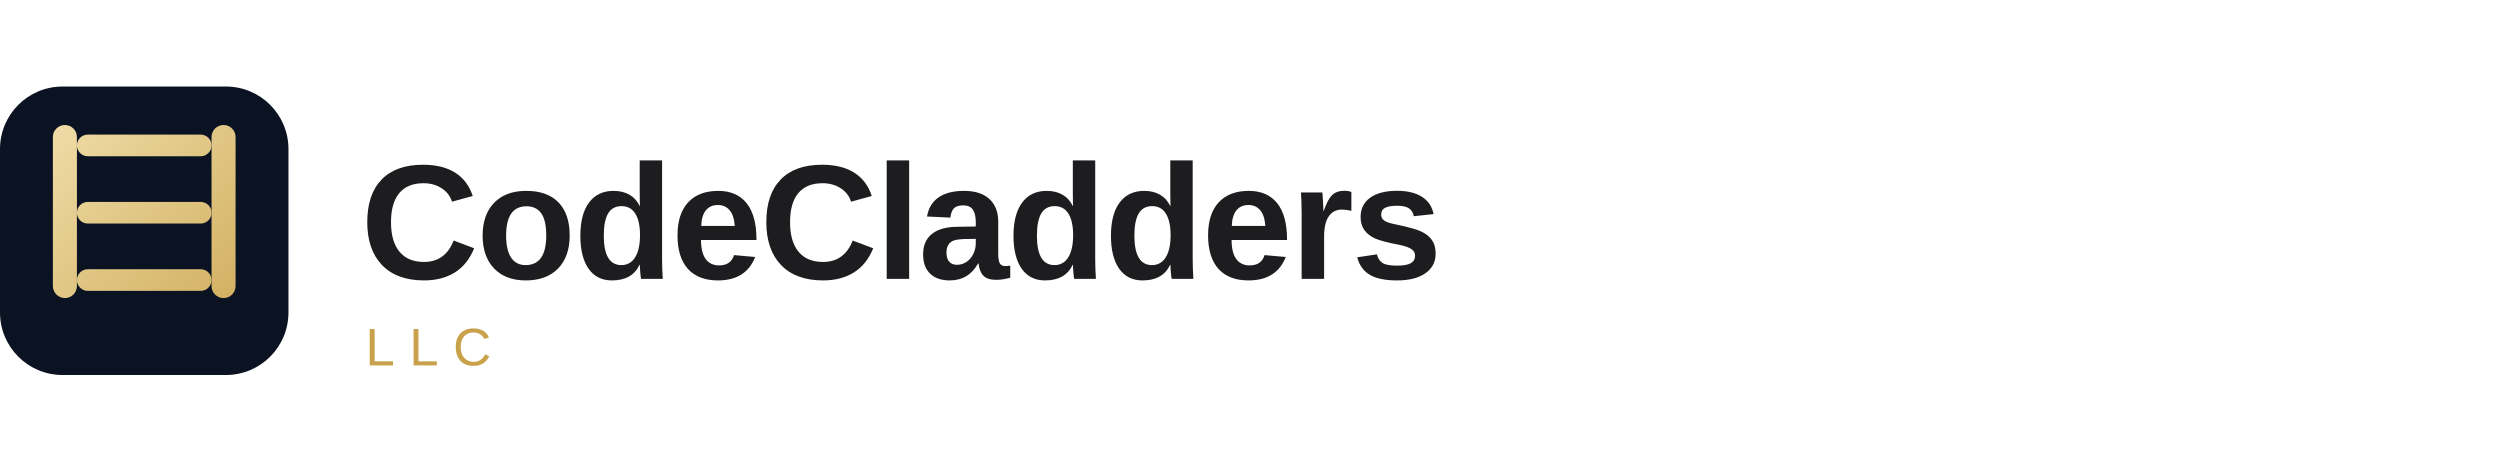
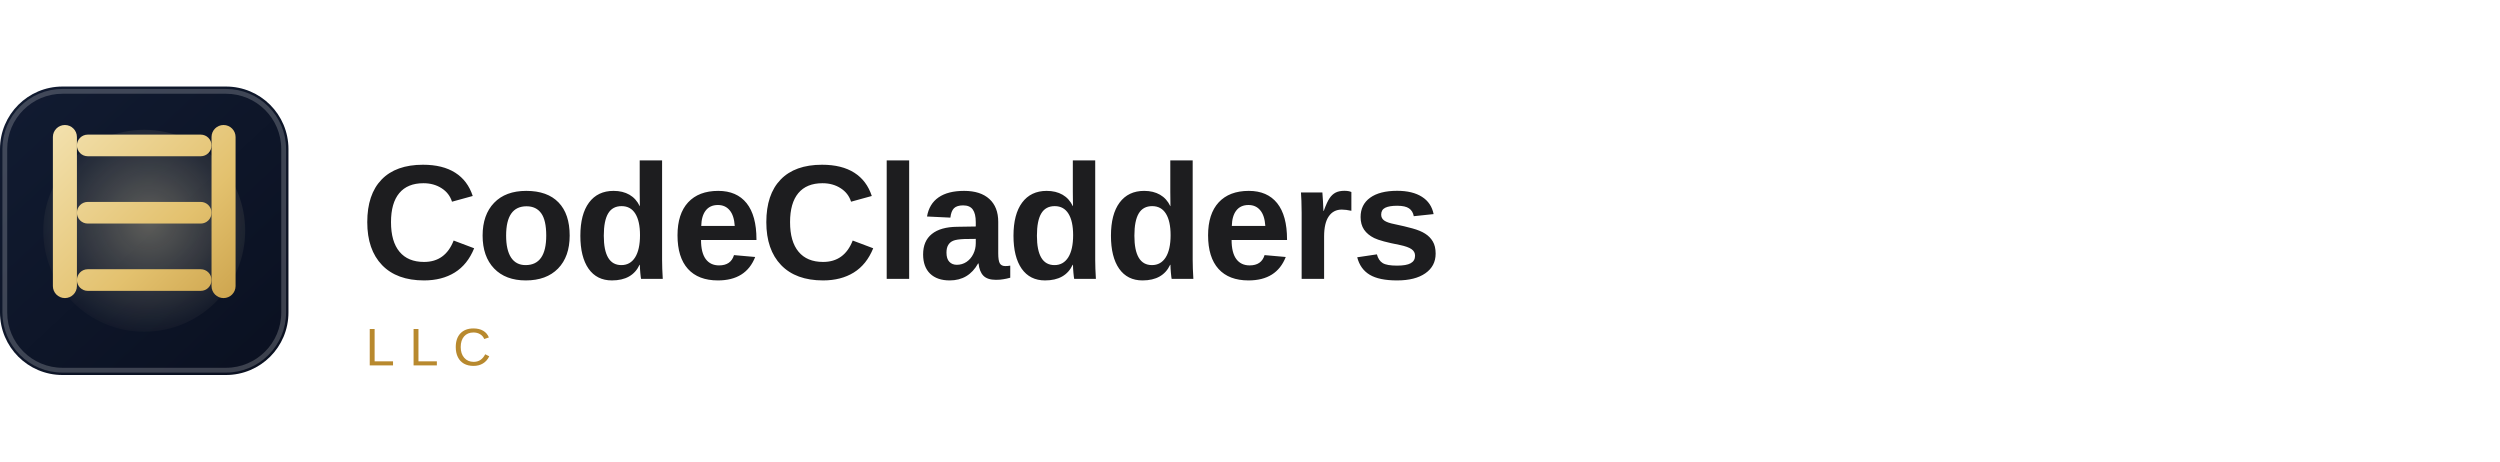
<svg xmlns="http://www.w3.org/2000/svg" viewBox="0 0 520 96" fill="none">
-   <rect y="18" width="60" height="60" rx="13" fill="#0B1222" />
-   <rect x="11" y="26" width="5" height="36" rx="2.5" fill="url(#gh)" />
-   <rect x="44" y="26" width="5" height="36" rx="2.5" fill="url(#gh)" />
-   <rect x="16" y="28" width="28" height="4.5" rx="2.25" fill="url(#gh)" />
-   <rect x="16" y="42" width="28" height="4.5" rx="2.25" fill="url(#gh)" />
-   <rect x="16" y="56" width="28" height="4.5" rx="2.25" fill="url(#gh)" />
+   <rect y="18" width="60" height="60" rx="13" fill="url(#markBg)" />
+   <rect x="1" y="19" width="58" height="58" rx="12" stroke="rgba(255,255,255,0.2)" />
+   <circle cx="30" cy="48" r="21" fill="url(#markHalo)" opacity="0.34" />
+   <rect x="11" y="26" width="5" height="36" rx="2.5" fill="url(#gold)" />
+   <rect x="44" y="26" width="5" height="36" rx="2.5" fill="url(#gold)" />
+   <rect x="16" y="28" width="28" height="4.5" rx="2.25" fill="url(#gold)" />
+   <rect x="16" y="42" width="28" height="4.5" rx="2.25" fill="url(#gold)" />
+   <rect x="16" y="56" width="28" height="4.5" rx="2.25" fill="url(#gold)" />
  <text x="75" y="58" font-family="-apple-system,Helvetica Neue,Arial,sans-serif" font-size="34" font-weight="600" letter-spacing="-0.5" fill="#1d1d1f">CodeCladders</text>
-   <text x="76" y="76" font-family="-apple-system,Helvetica Neue,Arial,sans-serif" font-size="11" font-weight="500" letter-spacing="3" fill="#C8A14A">LLC</text>
+   <text x="76" y="76" font-family="-apple-system,Helvetica Neue,Arial,sans-serif" font-size="11" font-weight="500" letter-spacing="3" fill="#B8892E">LLC</text>
  <defs>
-     <linearGradient id="gh" x1="0" y1="18" x2="60" y2="78" gradientUnits="userSpaceOnUse">
-       <stop offset="0%" stop-color="#F6E7B8" />
-       <stop offset="100%" stop-color="#C8A14A" />
+     <linearGradient id="markBg" x1="4" y1="18" x2="60" y2="78" gradientUnits="userSpaceOnUse">
+       <stop offset="0" stop-color="#111B31" />
+       <stop offset="1" stop-color="#0A1020" />
+     </linearGradient>
+     <radialGradient id="markHalo" cx="0" cy="0" r="1" gradientUnits="userSpaceOnUse" gradientTransform="translate(31 46) rotate(108) scale(25)">
+       <stop stop-color="#F6E7B8" />
+       <stop offset="1" stop-color="#F6E7B8" stop-opacity="0" />
+     </radialGradient>
+     <linearGradient id="gold" x1="0" y1="18" x2="60" y2="78" gradientUnits="userSpaceOnUse">
+       <stop offset="0" stop-color="#F9EEC8" />
+       <stop offset="0.55" stop-color="#E3C16E" />
+       <stop offset="1" stop-color="#B8892E" />
    </linearGradient>
  </defs>
</svg>
